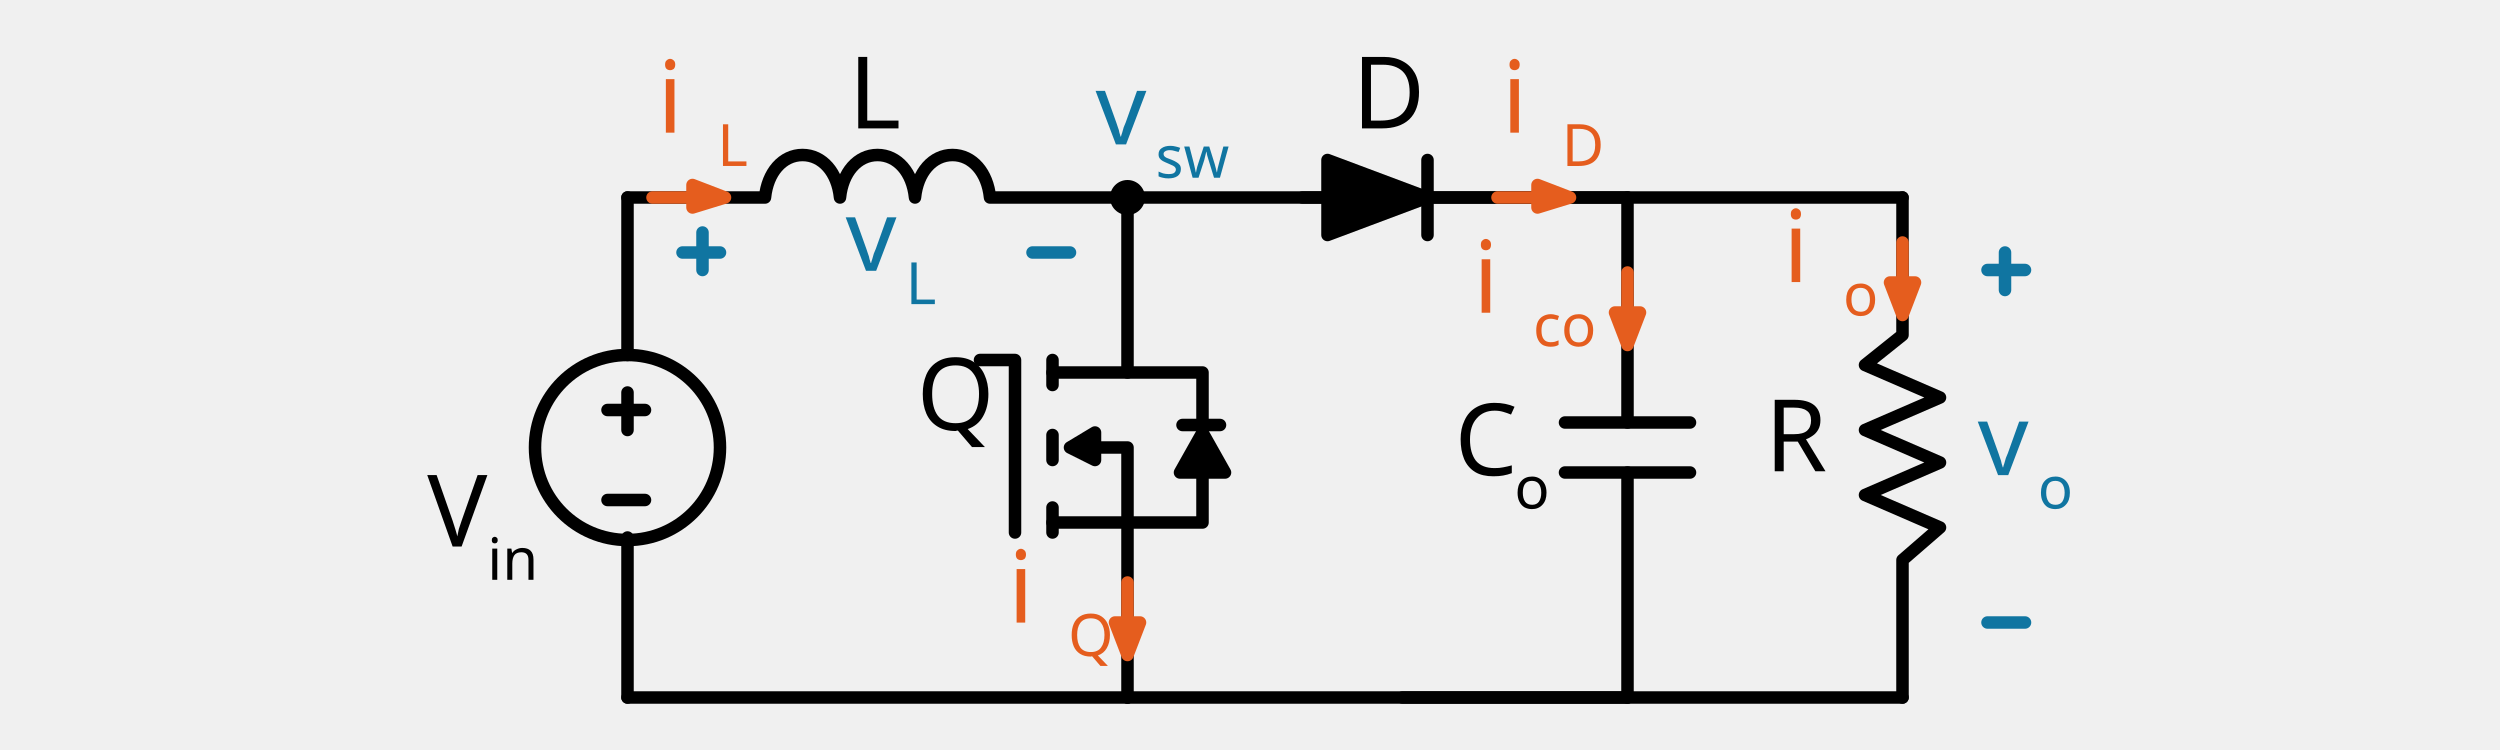
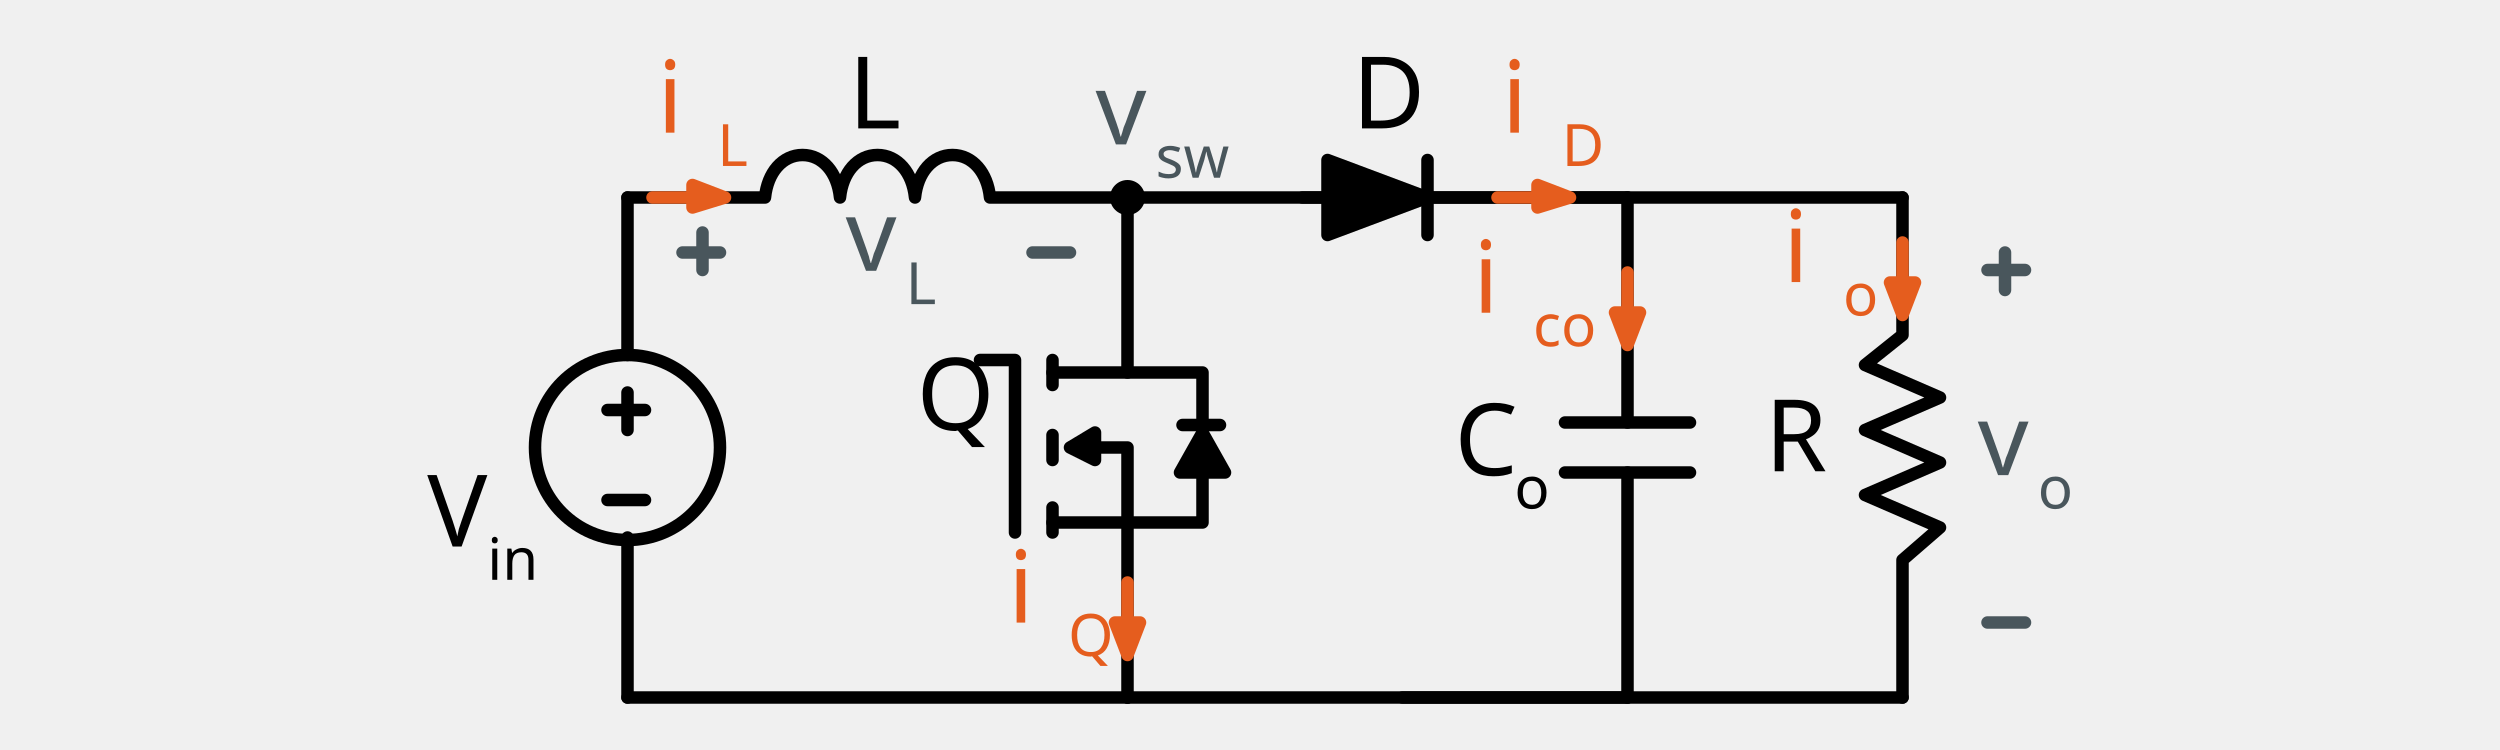
<svg xmlns="http://www.w3.org/2000/svg" version="1.1" x="0px" y="0px" width="100px" height="30px" viewBox="0 0 100 30" style="enable-background:new 0 0 100 30;" xml:space="preserve">
  <style type="text/css">
	.st0{display:none;}
	.st1{display:inline;}
	.st2{fill:none;stroke:#6A93BF;stroke-width:0.25;stroke-linecap:round;stroke-linejoin:round;stroke-miterlimit:10;}
	
		.st3{display:inline;fill:none;stroke:#6A93BF;stroke-width:0.25;stroke-linecap:round;stroke-linejoin:round;stroke-miterlimit:10;}
	.st4{fill:none;stroke:#FC8754;stroke-width:2;stroke-miterlimit:10;}
	.st5{fill:#FFFFFF;stroke:#000000;stroke-miterlimit:10;}
	.st6{fill:none;stroke:#CAEAFF;stroke-linecap:square;stroke-miterlimit:10;}
	.st7{fill:#CAEAFF;}
	.st8{opacity:0.3;fill:#F21616;}
	.st9{fill:none;stroke:#CAEAFF;stroke-linecap:round;stroke-miterlimit:10;}
	.st10{fill:#FC8754;}
	.st11{fill:none;stroke:#000000;stroke-miterlimit:10;}
	.st12{fill:none;stroke:#000000;stroke-width:0.5;stroke-linecap:round;stroke-linejoin:round;stroke-miterlimit:10;}
	.st13{stroke:#000000;stroke-width:0.5;stroke-linecap:round;stroke-linejoin:round;stroke-miterlimit:10;}
	.st14{fill:#E55D1E;stroke:#E55D1E;stroke-width:0.5;stroke-linecap:round;stroke-linejoin:round;stroke-miterlimit:10;}
	.st15{fill:none;stroke:#E55D1E;stroke-width:0.5;stroke-linecap:round;stroke-linejoin:round;stroke-miterlimit:10;}
	.st16{fill:none;}
- 	.st17{fill:none;stroke:#1075A1;stroke-width:0.5;stroke-linecap:round;stroke-linejoin:round;stroke-miterlimit:10;}
+ 	.st17{fill:none;stroke:#49565C;stroke-width:0.5;stroke-linecap:round;stroke-linejoin:round;stroke-miterlimit:10;}
	.st18{fill:none;stroke:#000000;stroke-width:0.25;stroke-miterlimit:10;}
	.st19{font-family:'Courier-Bold';}
	.st20{font-size:4px;}
	.st21{fill:#E55D1E;}
- 	.st22{fill:#1075A1;}
+ 	.st22{fill:#49565C;}
	.st23{fill:none;stroke:#29ABE2;stroke-width:0.5;stroke-linecap:round;stroke-linejoin:round;stroke-miterlimit:10;}
	.st24{fill:none;stroke:#ED1C24;stroke-width:0.5;stroke-linecap:round;stroke-linejoin:round;stroke-miterlimit:10;}
	.st25{display:inline;fill:none;stroke:#ED1C24;stroke-width:0.1;stroke-miterlimit:10;}
	.st26{opacity:0.3;}
	.st27{fill:none;stroke:#000000;stroke-width:0.5;stroke-linecap:round;stroke-miterlimit:10;}
	.st28{opacity:0.3;stroke:#000000;stroke-width:0.25;stroke-linecap:round;stroke-miterlimit:10;}
	.st29{fill:none;stroke:#000000;stroke-width:0.25;stroke-linecap:round;stroke-miterlimit:10;}
	.st30{fill:none;stroke:#000000;stroke-width:0.25;stroke-linecap:round;stroke-miterlimit:10;stroke-dasharray:0.499,0.999;}
	.st31{fill:none;stroke:#000000;stroke-width:0.25;stroke-linecap:round;stroke-miterlimit:10;stroke-dasharray:0.5,1;}
	.st32{fill:none;stroke:#000000;stroke-width:0.25;stroke-linecap:round;stroke-miterlimit:10;stroke-dasharray:0.522,1.044;}
	.st33{opacity:0.8;fill:none;stroke:#F7931E;stroke-width:0.5;stroke-linecap:round;stroke-miterlimit:10;}
	.st34{opacity:0.8;fill:none;stroke:#009245;stroke-width:0.5;stroke-linecap:round;stroke-linejoin:round;stroke-miterlimit:10;}
	.st35{fill:none;stroke:#3FA9F5;stroke-width:0.5;stroke-linecap:round;stroke-linejoin:round;stroke-miterlimit:10;}
	.st36{fill:none;stroke:#000000;stroke-width:0.25;stroke-linecap:round;stroke-miterlimit:10;stroke-dasharray:0.508,1.016;}
- 	.st37{fill:none;stroke:#1075A1;stroke-width:0.5;stroke-linecap:round;stroke-miterlimit:10;}
+ 	.st37{fill:none;stroke:#49565C;stroke-width:0.5;stroke-linecap:round;stroke-miterlimit:10;}
	.st38{fill:none;stroke:#29ABE2;stroke-width:0.5;stroke-linecap:round;stroke-miterlimit:10;}
	.st39{fill:none;stroke:#29ABE2;stroke-width:0.5;stroke-linecap:round;stroke-miterlimit:10;stroke-dasharray:0.706,1.009;}
	.st40{fill:none;stroke:#29ABE2;stroke-width:0.5;stroke-linecap:round;stroke-miterlimit:10;stroke-dasharray:0.766,1.095;}
	.st41{fill:none;stroke:#29ABE2;stroke-width:0.5;stroke-linecap:round;stroke-miterlimit:10;stroke-dasharray:0.71,1.014;}
	.st42{fill:none;stroke:#29ABE2;stroke-width:0.5;stroke-linecap:round;stroke-miterlimit:10;stroke-dasharray:0.725,1.036;}
	.st43{fill:none;stroke:#ED1C24;stroke-width:0.5;stroke-linecap:round;stroke-miterlimit:10;}
	.st44{fill:none;stroke:#ED1C24;stroke-width:0.5;stroke-linecap:round;stroke-miterlimit:10;stroke-dasharray:0.466,0.931;}
	.st45{fill:none;stroke:#ED1C24;stroke-width:0.5;stroke-linecap:round;stroke-miterlimit:10;stroke-dasharray:0.493,0.986;}
	.st46{fill:none;stroke:#ED1C24;stroke-width:0.5;stroke-linecap:round;stroke-miterlimit:10;stroke-dasharray:0.488,0.976;}
	.st47{fill:none;stroke:#ED1C24;stroke-width:0.5;stroke-linecap:round;stroke-miterlimit:10;stroke-dasharray:0.495,0.99;}
- 	.st48{opacity:0.5;fill:none;stroke:#1075A1;stroke-width:0.5;stroke-linecap:round;stroke-miterlimit:10;stroke-dasharray:0.5,1;}
+ 	.st48{opacity:0.5;fill:none;stroke:#49565C;stroke-width:0.5;stroke-linecap:round;stroke-miterlimit:10;stroke-dasharray:0.5,1;}
</style>
  <g id="Layer_2">
</g>
  <g id="Layer_1">
    <g>
      <g>
        <line class="st12" x1="25.1" y1="27.9" x2="45.1" y2="27.9" />
        <line class="st12" x1="56.1" y1="27.9" x2="76.1" y2="27.9" />
        <path class="st12" d="M45.1,7.9l-5.5,0c-0.1-1-0.7-1.7-1.5-1.7s-1.4,0.7-1.5,1.7c-0.1-1-0.7-1.7-1.5-1.7s-1.4,0.7-1.5,1.7     c-0.1-1-0.7-1.7-1.5-1.7s-1.4,0.7-1.5,1.7l-5.5,0" />
        <polyline class="st12" points="76.1,27.9 76.1,22.4 77.6,21.1 74.6,19.8 77.6,18.5 74.6,17.2 77.6,15.9 74.6,14.6 76.1,13.4      76.1,7.9    " />
        <g>
          <line class="st12" x1="65.1" y1="16.9" x2="65.1" y2="7.9" />
          <line class="st12" x1="65.1" y1="27.9" x2="65.1" y2="18.9" />
          <line class="st12" x1="62.6" y1="18.9" x2="67.6" y2="18.9" />
          <line class="st12" x1="62.6" y1="16.9" x2="67.6" y2="16.9" />
        </g>
        <g>
          <g>
            <line class="st13" x1="56.1" y1="7.9" x2="65.1" y2="7.9" />
            <line class="st13" x1="45.1" y1="7.9" x2="54.1" y2="7.9" />
          </g>
          <g>
            <line class="st13" x1="57.1" y1="6.4" x2="57.1" y2="9.4" />
            <polygon class="st13" points="57.1,7.9 53.1,6.4 53.1,9.4      " />
          </g>
          <line class="st13" x1="56.1" y1="7.9" x2="52.1" y2="7.9" />
        </g>
        <line class="st12" x1="45.1" y1="27.9" x2="65.1" y2="27.9" />
        <line class="st12" x1="56.1" y1="7.9" x2="76.1" y2="7.9" />
        <g>
          <polyline class="st12" points="42.1,14.9 45.1,14.9 45.1,7.9     " />
          <polyline class="st12" points="43.1,17.9 45.1,17.9 45.1,20.9     " />
          <polyline class="st12" points="42.1,20.9 45.1,20.9 45.1,27.9     " />
          <line class="st12" x1="42.1" y1="21.3" x2="42.1" y2="20.3" />
          <line class="st12" x1="42.1" y1="18.4" x2="42.1" y2="17.4" />
          <line class="st12" x1="42.1" y1="15.4" x2="42.1" y2="14.4" />
          <polygon class="st12" points="42.8,17.9 43.8,18.4 43.8,17.3     " />
          <line class="st12" x1="47.3" y1="17" x2="48.8" y2="17" />
          <polygon class="st13" points="48.1,17.3 47.2,18.9 49,18.9     " />
          <polyline class="st12" points="40.6,21.3 40.6,14.4 39.2,14.4     " />
          <polyline class="st12" points="45.1,20.9 48.1,20.9 48.1,18.7     " />
          <polyline class="st12" points="45.1,14.9 48.1,14.9 48.1,17     " />
        </g>
      </g>
      <text transform="matrix(1 0 0 1 17.0894 21.8608)" class="st19 st20">V</text>
      <text transform="matrix(0.583 0 0 0.583 19.4898 23.1928)" class="st19 st20">in</text>
      <text transform="matrix(1 0 0 1 36.661 17.1939)" class="st19 st20">Q</text>
      <g>
        <text transform="matrix(1 0 0 1 58.175 19.005)" class="st19 st20">C</text>
        <text transform="matrix(0.583 0 0 0.583 60.5754 20.337)" class="st19 st20">o</text>
      </g>
      <g>
        <text transform="matrix(1 0 0 1 70.5983 18.8514)" class="st19 st20">R</text>
      </g>
      <g>
        <text transform="matrix(1 0 0 1 58.9218 12.5102)" class="st21 st19 st20">i</text>
        <text transform="matrix(0.583 0 0 0.583 61.3222 13.8423)" class="st21 st19 st20">co</text>
        <g>
          <polygon class="st14" points="65.1,13.8 64.6,12.5 65.6,12.5     " />
        </g>
        <line class="st15" x1="65.1" y1="10.9" x2="65.1" y2="13.1" />
      </g>
      <g>
        <text transform="matrix(1 0 0 1 40.3211 24.9043)" class="st21 st19 st20">i</text>
        <text transform="matrix(0.583 0 0 0.583 42.7215 26.2363)" class="st21 st19 st20">Q</text>
        <g>
          <polygon class="st14" points="45.1,26.2 44.6,24.9 45.6,24.9     " />
        </g>
        <line class="st15" x1="45.1" y1="23.3" x2="45.1" y2="25.5" />
      </g>
      <g>
        <text transform="matrix(1 0 0 1 71.3209 11.2836)" class="st21 st19 st20">i</text>
        <text transform="matrix(0.583 0 0 0.583 73.7213 12.6157)" class="st21 st19 st20">o</text>
        <g>
          <polygon class="st14" points="76.1,12.6 75.6,11.3 76.6,11.3     " />
        </g>
        <line class="st15" x1="76.1" y1="9.7" x2="76.1" y2="11.9" />
      </g>
      <g>
        <text transform="matrix(1 0 0 1 60.0684 5.3068)" class="st21 st19 st20">i</text>
        <text transform="matrix(0.583 0 0 0.583 62.4688 6.6389)" class="st21 st19 st20">D</text>
        <g>
          <polygon class="st14" points="62.8,7.9 61.5,8.3 61.5,7.4     " />
        </g>
        <line class="st15" x1="59.9" y1="7.9" x2="62.1" y2="7.9" />
      </g>
      <g>
        <text transform="matrix(1 0 0 1 26.2908 5.3067)" class="st21 st19 st20">i</text>
        <text transform="matrix(0.583 0 0 0.583 28.6912 6.6387)" class="st21 st19 st20">L</text>
        <g>
          <polygon class="st14" points="29,7.9 27.7,8.3 27.7,7.4     " />
        </g>
        <line class="st15" x1="26.1" y1="7.9" x2="28.3" y2="7.9" />
      </g>
      <g>
        <text transform="matrix(1 0 0 1 79.1105 19.0051)" class="st22 st19 st20">v</text>
        <text transform="matrix(0.583 0 0 0.583 81.5108 20.3371)" class="st22 st19 st20">o</text>
        <line class="st17" x1="80.2" y1="10.1" x2="80.2" y2="11.6" />
        <line class="st17" x1="81" y1="10.8" x2="79.5" y2="10.8" />
        <line class="st17" x1="81" y1="24.9" x2="79.5" y2="24.9" />
      </g>
      <g>
        <line class="st12" x1="25.1" y1="14.2" x2="25.1" y2="7.9" />
        <line class="st12" x1="25.1" y1="27.9" x2="25.1" y2="21.5" />
        <circle class="st12" cx="25.1" cy="17.9" r="3.7" />
        <g>
          <line class="st12" x1="25.1" y1="15.7" x2="25.1" y2="17.2" />
          <line class="st12" x1="25.8" y1="16.4" x2="24.3" y2="16.4" />
          <line class="st12" x1="25.8" y1="20" x2="24.3" y2="20" />
        </g>
      </g>
      <g>
        <line class="st16" x1="25.1" y1="10.1" x2="45.1" y2="10.1" />
        <text transform="matrix(1 0 0 1 33.8275 10.8332)" class="st22 st19 st20">v</text>
        <text transform="matrix(0.583 0 0 0.583 36.2279 12.1652)" class="st22 st19 st20">L</text>
        <line class="st17" x1="27.3" y1="10.1" x2="28.8" y2="10.1" />
        <line class="st17" x1="28.1" y1="9.3" x2="28.1" y2="10.8" />
        <line class="st17" x1="42.8" y1="10.1" x2="41.3" y2="10.1" />
      </g>
      <g>
        <text transform="matrix(1 0 0 1 43.8239 5.7765)" class="st22 st19 st20">v</text>
        <text transform="matrix(0.583 0 0 0.583 46.2243 7.1086)" class="st22 st19 st20">sw</text>
        <circle id="XMLID_00000127758593201478874070000002647419888092288398_" cx="45.1" cy="7.9" r="0.7" />
      </g>
      <text transform="matrix(1 0 0 1 33.9398 5.1358)" class="st19 st20">L</text>
      <g>
        <text transform="matrix(1 0 0 1 54.0889 5.1356)" class="st19 st20">D</text>
      </g>
    </g>
  </g>
</svg>
